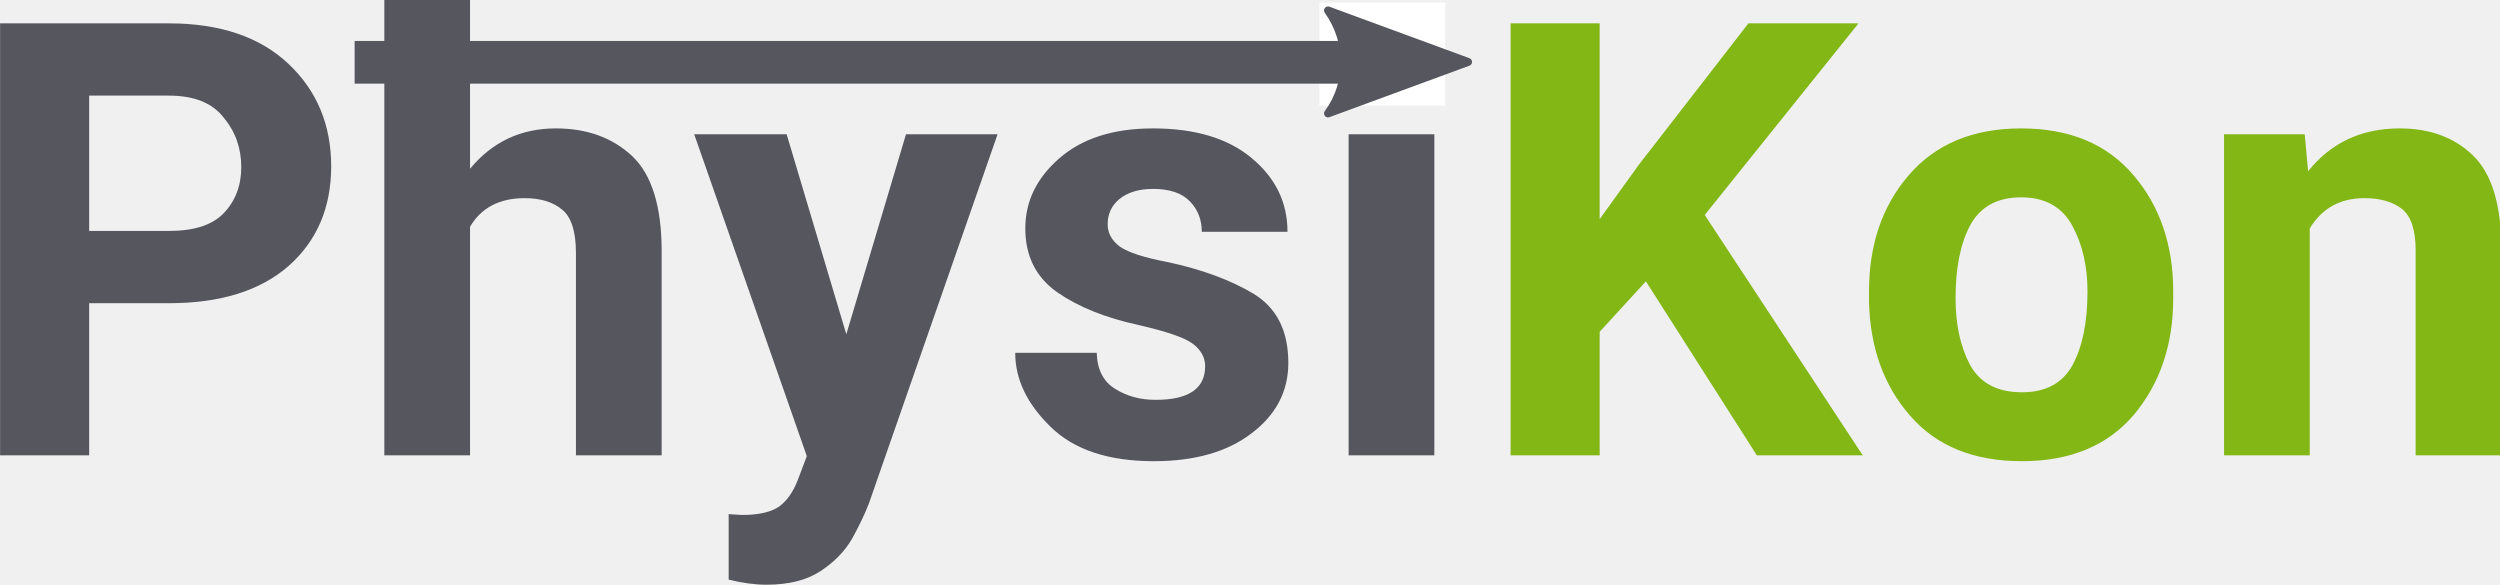
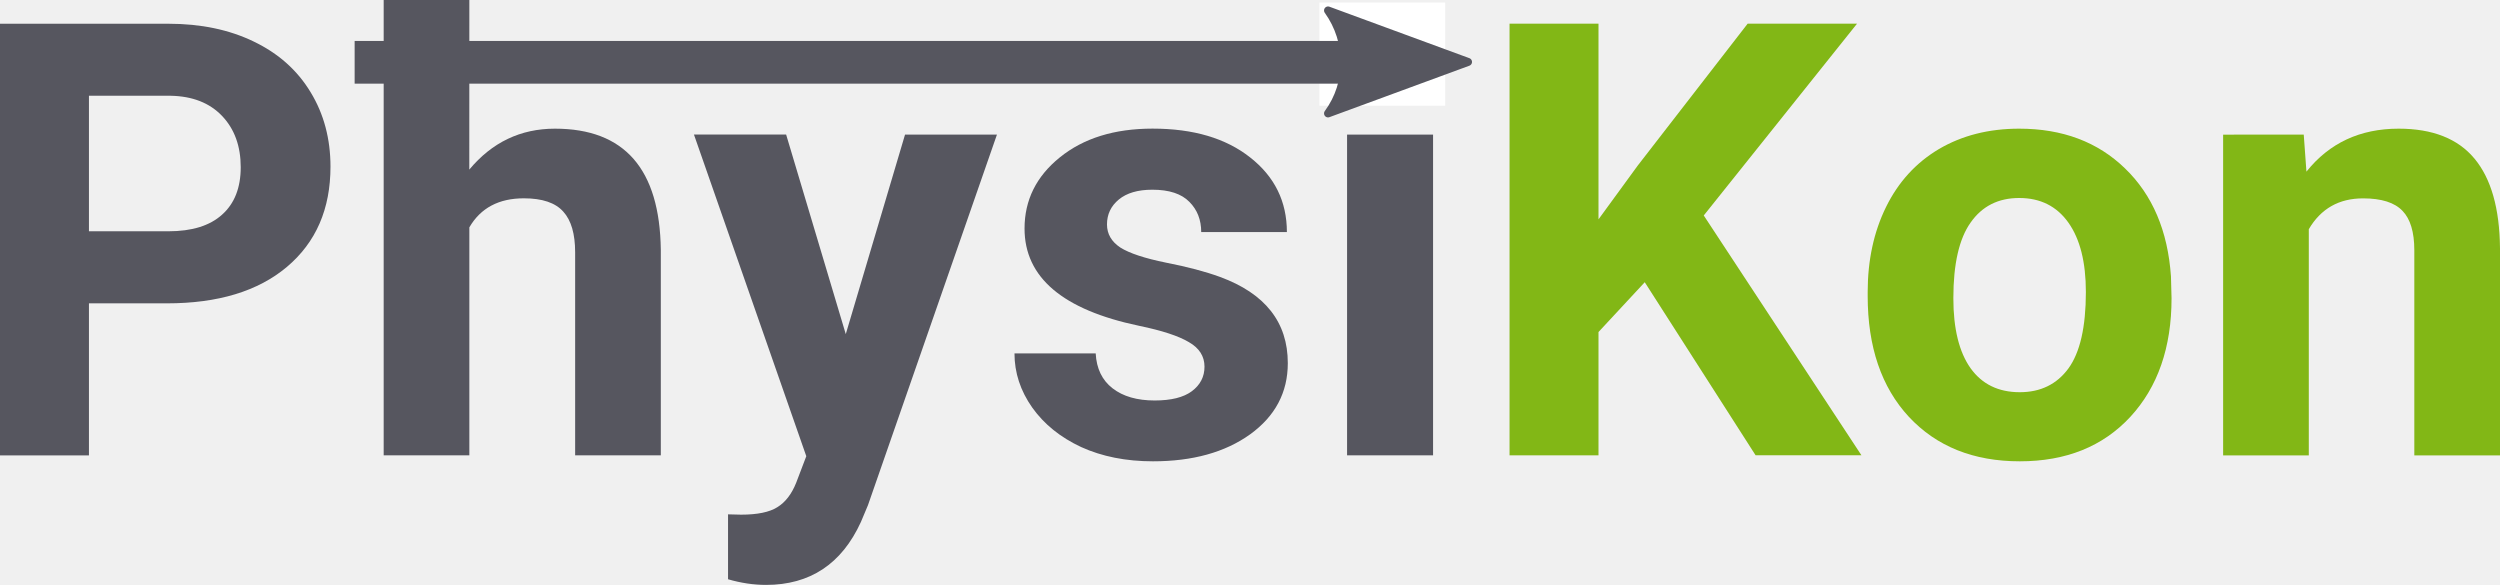
- <svg xmlns="http://www.w3.org/2000/svg" width="46.484mm" height="10.875mm" viewBox="0 0 46.484 10.875" version="1.1" id="svg8">
+ <svg xmlns="http://www.w3.org/2000/svg" id="svg8" version="1.1" viewBox="0 0 46.484 10.875" height="10.875mm" width="46.484mm">
  <defs id="defs2">
-     <marker orient="auto" refY="0" refX="0" id="marker2604" style="overflow:visible">
-       <path id="path2602" style="fill:#56565f;fill-opacity:1;fill-rule:evenodd;stroke:#56565f;stroke-width:0.625;stroke-linejoin:round;stroke-opacity:1" d="M 8.719,4.034 -2.207,0.016 8.719,-4.002 c -1.745,2.372 -1.735,5.617 -6e-7,8.035 z" transform="scale(-0.6)" />
+     <marker style="overflow:visible" id="marker2604" refX="0" refY="0" orient="auto">
+       <path transform="scale(-0.6)" d="M 8.719,4.034 -2.207,0.016 8.719,-4.002 c -1.745,2.372 -1.735,5.617 -6e-7,8.035 z" style="fill:#56565f;fill-opacity:1;fill-rule:evenodd;stroke:#56565f;stroke-width:0.625;stroke-linejoin:round;stroke-opacity:1" id="path2602" />
    </marker>
-     <marker orient="auto" refY="0" refX="0" id="marker2540" style="overflow:visible">
-       <path id="path2538" d="M 0,0 5,-5 -12.5,0 5,5 Z" style="fill:#56565f;fill-opacity:1;fill-rule:evenodd;stroke:#56565f;stroke-width:1pt;stroke-opacity:1" transform="matrix(-0.4,0,0,-0.4,-4,0)" />
+     <marker style="overflow:visible" id="marker2540" refX="0" refY="0" orient="auto">
+       <path transform="matrix(-0.4,0,0,-0.4,-4,0)" style="fill:#56565f;fill-opacity:1;fill-rule:evenodd;stroke:#56565f;stroke-width:1pt;stroke-opacity:1" d="M 0,0 5,-5 -12.5,0 5,5 Z" id="path2538" />
    </marker>
-     <marker orient="auto" refY="0" refX="0" id="Arrow2Send" style="overflow:visible">
-       <path id="path881" style="fill:#56565f;fill-opacity:1;fill-rule:evenodd;stroke:#56565f;stroke-width:0.625;stroke-linejoin:round;stroke-opacity:1" d="M 8.719,4.034 -2.207,0.016 8.719,-4.002 c -1.745,2.372 -1.735,5.617 -6e-7,8.035 z" transform="matrix(-0.3,0,0,-0.3,0.69,0)" />
+     <marker style="overflow:visible" id="Arrow2Send" refX="0" refY="0" orient="auto">
+       <path transform="matrix(-0.3,0,0,-0.3,0.69,0)" d="M 8.719,4.034 -2.207,0.016 8.719,-4.002 c -1.745,2.372 -1.735,5.617 -6e-7,8.035 z" style="fill:#56565f;fill-opacity:1;fill-rule:evenodd;stroke:#56565f;stroke-width:0.625;stroke-linejoin:round;stroke-opacity:1" id="path881" />
    </marker>
-     <marker orient="auto" refY="0" refX="0" id="Arrow1Send" style="overflow:visible">
-       <path id="path863" d="M 0,0 5,-5 -12.5,0 5,5 Z" style="fill:#56565f;fill-opacity:1;fill-rule:evenodd;stroke:#56565f;stroke-width:1pt;stroke-opacity:1" transform="matrix(-0.2,0,0,-0.2,-1.2,0)" />
+     <marker style="overflow:visible" id="Arrow1Send" refX="0" refY="0" orient="auto">
+       <path transform="matrix(-0.2,0,0,-0.2,-1.2,0)" style="fill:#56565f;fill-opacity:1;fill-rule:evenodd;stroke:#56565f;stroke-width:1pt;stroke-opacity:1" d="M 0,0 5,-5 -12.5,0 5,5 Z" id="path863" />
    </marker>
-     <marker orient="auto" refY="0" refX="0" id="marker1228" style="overflow:visible">
-       <path id="path1226" style="fill:#56565f;fill-opacity:1;fill-rule:evenodd;stroke:#56565f;stroke-width:0.625;stroke-linejoin:round;stroke-opacity:1" d="M 8.719,4.034 -2.207,0.016 8.719,-4.002 c -1.745,2.372 -1.735,5.617 -6e-7,8.035 z" transform="scale(-0.6)" />
+     <marker style="overflow:visible" id="marker1228" refX="0" refY="0" orient="auto">
+       <path transform="scale(-0.6)" d="M 8.719,4.034 -2.207,0.016 8.719,-4.002 c -1.745,2.372 -1.735,5.617 -6e-7,8.035 z" style="fill:#56565f;fill-opacity:1;fill-rule:evenodd;stroke:#56565f;stroke-width:0.625;stroke-linejoin:round;stroke-opacity:1" id="path1226" />
    </marker>
-     <marker orient="auto" refY="0" refX="0" id="Arrow2Lend" style="overflow:visible">
-       <path id="path869" style="fill:#56565f;fill-opacity:1;fill-rule:evenodd;stroke:#56565f;stroke-width:0.625;stroke-linejoin:round;stroke-opacity:1" d="M 8.719,4.034 -2.207,0.016 8.719,-4.002 c -1.745,2.372 -1.735,5.617 -6e-7,8.035 z" transform="matrix(-1.1,0,0,-1.1,-1.1,0)" />
+     <marker style="overflow:visible" id="Arrow2Lend" refX="0" refY="0" orient="auto">
+       <path transform="matrix(-1.1,0,0,-1.1,-1.1,0)" d="M 8.719,4.034 -2.207,0.016 8.719,-4.002 c -1.745,2.372 -1.735,5.617 -6e-7,8.035 z" style="fill:#56565f;fill-opacity:1;fill-rule:evenodd;stroke:#56565f;stroke-width:0.625;stroke-linejoin:round;stroke-opacity:1" id="path869" />
    </marker>
-     <marker orient="auto" refY="0" refX="0" id="Arrow1Mend" style="overflow:visible">
-       <path id="path857" d="M 0,0 5,-5 -12.5,0 5,5 Z" style="fill:#56565f;fill-opacity:1;fill-rule:evenodd;stroke:#56565f;stroke-width:1pt;stroke-opacity:1" transform="matrix(-0.4,0,0,-0.4,-4,0)" />
+     <marker style="overflow:visible" id="Arrow1Mend" refX="0" refY="0" orient="auto">
+       <path transform="matrix(-0.4,0,0,-0.4,-4,0)" style="fill:#56565f;fill-opacity:1;fill-rule:evenodd;stroke:#56565f;stroke-width:1pt;stroke-opacity:1" d="M 0,0 5,-5 -12.5,0 5,5 Z" id="path857" />
    </marker>
-     <marker orient="auto" refY="0" refX="0" id="Arrow2Mend" style="overflow:visible">
-       <path id="path875" style="fill:#56565f;fill-opacity:1;fill-rule:evenodd;stroke:#56565f;stroke-width:0.625;stroke-linejoin:round;stroke-opacity:1" d="M 8.719,4.034 -2.207,0.016 8.719,-4.002 c -1.745,2.372 -1.735,5.617 -6e-7,8.035 z" transform="scale(-0.6)" />
+     <marker style="overflow:visible" id="Arrow2Mend" refX="0" refY="0" orient="auto">
+       <path transform="scale(-0.6)" d="M 8.719,4.034 -2.207,0.016 8.719,-4.002 c -1.745,2.372 -1.735,5.617 -6e-7,8.035 z" style="fill:#56565f;fill-opacity:1;fill-rule:evenodd;stroke:#56565f;stroke-width:0.625;stroke-linejoin:round;stroke-opacity:1" id="path875" />
    </marker>
-     <marker orient="auto" refY="0" refX="0" id="Arrow2Lstart" style="overflow:visible">
-       <path id="path866" style="fill:#56565f;fill-opacity:1;fill-rule:evenodd;stroke:#56565f;stroke-width:0.625;stroke-linejoin:round;stroke-opacity:1" d="M 8.719,4.034 -2.207,0.016 8.719,-4.002 c -1.745,2.372 -1.735,5.617 -6e-7,8.035 z" transform="matrix(1.1,0,0,1.1,1.1,0)" />
+     <marker style="overflow:visible" id="Arrow2Lstart" refX="0" refY="0" orient="auto">
+       <path transform="matrix(1.1,0,0,1.1,1.1,0)" d="M 8.719,4.034 -2.207,0.016 8.719,-4.002 c -1.745,2.372 -1.735,5.617 -6e-7,8.035 z" style="fill:#56565f;fill-opacity:1;fill-rule:evenodd;stroke:#56565f;stroke-width:0.625;stroke-linejoin:round;stroke-opacity:1" id="path866" />
    </marker>
    <clipPath id="clip1">
-       <path id="path951" d="M 0 0 L 56.691 0 L 56.691 56.691 L 0 56.691 Z M 0 0 " />
+       <path d="M 0 0 L 56.691 0 L 56.691 56.691 L 0 56.691 Z M 0 0 " id="path951" />
    </clipPath>
    <clipPath id="clip2">
-       <path id="path954" d="M 56.691 28.348 C 56.691 12.691 44 0 28.348 0 C 12.691 0 0 12.691 0 28.348 C 0 44.004 12.691 56.695 28.348 56.695 C 44 56.695 56.691 44.004 56.691 28.348 Z M 56.691 28.348 " />
+       <path d="M 56.691 28.348 C 56.691 12.691 44 0 28.348 0 C 12.691 0 0 12.691 0 28.348 C 0 44.004 12.691 56.695 28.348 56.695 C 44 56.695 56.691 44.004 56.691 28.348 Z M 56.691 28.348 " id="path954" />
    </clipPath>
  </defs>
-   <g id="layer1" transform="translate(-104.5101,-94.06557)">
-     <text xml:space="preserve" style="font-style:normal;font-variant:normal;font-weight:normal;font-stretch:normal;font-size:11.289px;line-height:6.615px;font-family:Roboto;-inkscape-font-specification:Roboto;font-variant-ligatures:normal;font-variant-caps:normal;font-variant-numeric:normal;font-feature-settings:normal;text-align:start;letter-spacing:0px;word-spacing:0px;writing-mode:lr-tb;text-anchor:start;fill:#56565f;fill-opacity:1;stroke:none;stroke-width:0.265px;stroke-linecap:butt;stroke-linejoin:miter;stroke-opacity:1" x="103.794" y="102.532" id="text821">
-       <tspan id="tspan819" x="103.794" y="102.532" style="font-style:normal;font-variant:normal;font-weight:bold;font-stretch:normal;font-family:Roboto;-inkscape-font-specification:'Roboto Bold';fill:#56565f;fill-opacity:1;stroke-width:0.265px">Physi<tspan style="fill:#82b716;fill-opacity:1" id="tspan3611">Kon</tspan>
-       </tspan>
-     </text>
-     <rect style="opacity:1;fill:#ffffff;fill-opacity:1;fill-rule:nonzero;stroke:none;stroke-width:0.529;stroke-linecap:butt;stroke-linejoin:miter;stroke-miterlimit:4;stroke-dasharray:none;stroke-dashoffset:100;stroke-opacity:1" id="rect2512" width="2.339" height="1.918" x="129.043" y="94.113" />
-     <path style="fill:none;fill-rule:evenodd;stroke:#56565f;stroke-width:0.794;stroke-linecap:butt;stroke-linejoin:miter;stroke-miterlimit:4;stroke-dasharray:none;stroke-opacity:1" d="m 111.104,95.224 h 19.485" id="path846" />
-     <path style="fill:none;fill-rule:evenodd;stroke:#56565f;stroke-width:0.397;stroke-linecap:butt;stroke-linejoin:miter;stroke-miterlimit:4;stroke-dasharray:none;stroke-opacity:1;marker-end:url(#Arrow2Mend)" d="m 129.096,95.221 h 2.184" id="path846-3" />
-     <g id="surface1" transform="matrix(0.3527778,0,0,0.3527778,84.4631,88.58072)">
-       <g id="g965" clip-path="url(#clip1)" style="clip-rule:nonzero">
-         <g id="g963" clip-path="url(#clip2)" style="clip-rule:nonzero" />
+   <g transform="translate(-104.5101,-94.06557)" id="layer1">
+     <g id="text821" style="font-style:normal;font-variant:normal;font-weight:normal;font-stretch:normal;font-size:11.289px;line-height:6.615px;font-family:Roboto;-inkscape-font-specification:Roboto;font-variant-ligatures:normal;font-variant-caps:normal;font-variant-numeric:normal;font-feature-settings:normal;text-align:start;letter-spacing:0px;word-spacing:0px;writing-mode:lr-tb;text-anchor:start;fill:#56565f;fill-opacity:1;stroke:none;stroke-width:0.265px;stroke-linecap:butt;stroke-linejoin:miter;stroke-opacity:1" aria-label="PhysiKon">
+       <path id="path38" style="font-style:normal;font-variant:normal;font-weight:bold;font-stretch:normal;font-family:Roboto;-inkscape-font-specification:'Roboto Bold';fill:#56565f;fill-opacity:1;stroke-width:0.265px" d="m 106.164,99.705 v 2.828 h -1.654 v -8.026 h 3.131 q 0.904,0 1.587,0.331 0.689,0.331 1.058,0.943 0.369,0.606 0.369,1.384 0,1.18 -0.81,1.863 -0.805,0.678 -2.232,0.678 z m 0,-1.339 h 1.477 q 0.656,0 0.998,-0.309 0.347,-0.309 0.347,-0.882 0,-0.59 -0.347,-0.954 -0.347,-0.364 -0.959,-0.375 h -1.516 z" />
+       <path id="path40" style="font-style:normal;font-variant:normal;font-weight:bold;font-stretch:normal;font-family:Roboto;-inkscape-font-specification:'Roboto Bold';fill:#56565f;fill-opacity:1;stroke-width:0.265px" d="m 113.236,97.219 q 0.634,-0.761 1.593,-0.761 1.94,0 1.968,2.254 v 3.82 h -1.593 v -3.776 q 0,-0.513 -0.22,-0.755 -0.22,-0.248 -0.733,-0.248 -0.7,0 -1.014,0.54 v 4.239 h -1.593 v -8.467 h 1.593 z" />
+       <path id="path42" style="font-style:normal;font-variant:normal;font-weight:bold;font-stretch:normal;font-family:Roboto;-inkscape-font-specification:'Roboto Bold';fill:#56565f;fill-opacity:1;stroke-width:0.265px" d="m 120.236,100.278 1.102,-3.71 h 1.709 l -2.398,6.89 -0.132,0.314 q -0.535,1.169 -1.764,1.169 -0.347,0 -0.706,-0.105 v -1.207 l 0.243,0.006 q 0.452,0 0.672,-0.138 0.226,-0.138 0.353,-0.458 l 0.187,-0.491 -2.089,-5.981 h 1.714 z" />
+       <path id="path44" style="font-style:normal;font-variant:normal;font-weight:bold;font-stretch:normal;font-family:Roboto;-inkscape-font-specification:'Roboto Bold';fill:#56565f;fill-opacity:1;stroke-width:0.265px" d="m 126.906,100.884 q 0,-0.292 -0.292,-0.458 -0.287,-0.171 -0.926,-0.303 -2.128,-0.446 -2.128,-1.808 0,-0.794 0.656,-1.323 0.661,-0.535 1.725,-0.535 1.135,0 1.813,0.535 0.684,0.535 0.684,1.389 h -1.593 q 0,-0.342 -0.22,-0.562 -0.22,-0.226 -0.689,-0.226 -0.402,0 -0.623,0.182 -0.22,0.182 -0.22,0.463 0,0.265 0.248,0.43 0.254,0.16 0.849,0.281 0.595,0.116 1.003,0.265 1.262,0.463 1.262,1.604 0,0.816 -0.7,1.323 -0.7,0.502 -1.808,0.502 -0.75,0 -1.334,-0.265 -0.579,-0.27 -0.909,-0.733 -0.331,-0.469 -0.331,-1.009 h 1.51 q 0.022,0.424 0.314,0.65 0.292,0.226 0.783,0.226 0.458,0 0.689,-0.171 0.237,-0.176 0.237,-0.458 z" />
+       <path id="path46" style="font-style:normal;font-variant:normal;font-weight:bold;font-stretch:normal;font-family:Roboto;-inkscape-font-specification:'Roboto Bold';fill:#56565f;fill-opacity:1;stroke-width:0.265px" d="m 131.156,102.532 h -1.599 v -5.964 h 1.599 z m -1.692,-7.508 q 0,-0.358 0.237,-0.59 0.243,-0.232 0.656,-0.232 0.408,0 0.65,0.232 0.243,0.232 0.243,0.59 0,0.364 -0.248,0.595 -0.243,0.232 -0.645,0.232 -0.402,0 -0.65,-0.232 -0.243,-0.232 -0.243,-0.595 z" />
+       <path id="path48" style="fill:#82b716;fill-opacity:1" d="m 135.092,99.313 -0.86,0.926 v 2.293 h -1.654 v -8.026 h 1.654 v 3.638 l 0.728,-0.998 2.045,-2.64 h 2.034 l -2.85,3.566 2.932,4.459 h -1.968 z" />
+       <path id="path50" style="fill:#82b716;fill-opacity:1" d="m 139.237,99.495 q 0,-0.887 0.342,-1.582 0.342,-0.695 0.981,-1.075 0.645,-0.38 1.494,-0.38 1.207,0 1.968,0.739 0.766,0.739 0.854,2.006 l 0.011,0.408 q 0,1.373 -0.766,2.205 -0.766,0.827 -2.056,0.827 -1.29,0 -2.062,-0.827 -0.766,-0.827 -0.766,-2.249 z m 1.593,0.116 q 0,0.849 0.32,1.301 0.32,0.446 0.915,0.446 0.579,0 0.904,-0.441 0.325,-0.446 0.325,-1.422 0,-0.832 -0.325,-1.29 -0.325,-0.458 -0.915,-0.458 -0.584,0 -0.904,0.458 -0.32,0.452 -0.32,1.406 z" />
+       <path id="path52" style="fill:#82b716;fill-opacity:1" d="m 147.345,96.568 0.05,0.689 q 0.639,-0.799 1.714,-0.799 0.948,0 1.411,0.557 0.463,0.557 0.474,1.665 v 3.853 h -1.593 v -3.814 q 0,-0.507 -0.22,-0.733 -0.22,-0.232 -0.733,-0.232 -0.672,0 -1.009,0.573 v 4.206 h -1.593 v -5.964 z" />
+     </g>
+     <path id="rect2512" d="m 129.043,94.113 h 2.339 v 1.918 h -2.339 z" style="opacity:1;fill:#ffffff;fill-opacity:1;fill-rule:nonzero;stroke:none;stroke-width:0.529;stroke-linecap:butt;stroke-linejoin:miter;stroke-miterlimit:4;stroke-dasharray:none;stroke-dashoffset:100;stroke-opacity:1" />
+     <path id="path846" d="m 111.104,95.224 h 19.485" style="fill:none;fill-rule:evenodd;stroke:#56565f;stroke-width:0.794;stroke-linecap:butt;stroke-linejoin:miter;stroke-miterlimit:4;stroke-dasharray:none;stroke-opacity:1" />
+     <path id="path846-3" d="m 129.096,95.221 h 2.184" style="fill:none;fill-rule:evenodd;stroke:#56565f;stroke-width:0.397;stroke-linecap:butt;stroke-linejoin:miter;stroke-miterlimit:4;stroke-dasharray:none;stroke-opacity:1;marker-end:url(#Arrow2Mend)" />
+     <g transform="matrix(0.3527778,0,0,0.3527778,84.4631,88.58072)" id="surface1">
+       <g style="clip-rule:nonzero" clip-path="url(#clip1)" id="g965">
+         <g style="clip-rule:nonzero" clip-path="url(#clip2)" id="g963" />
      </g>
    </g>
  </g>
</svg>
